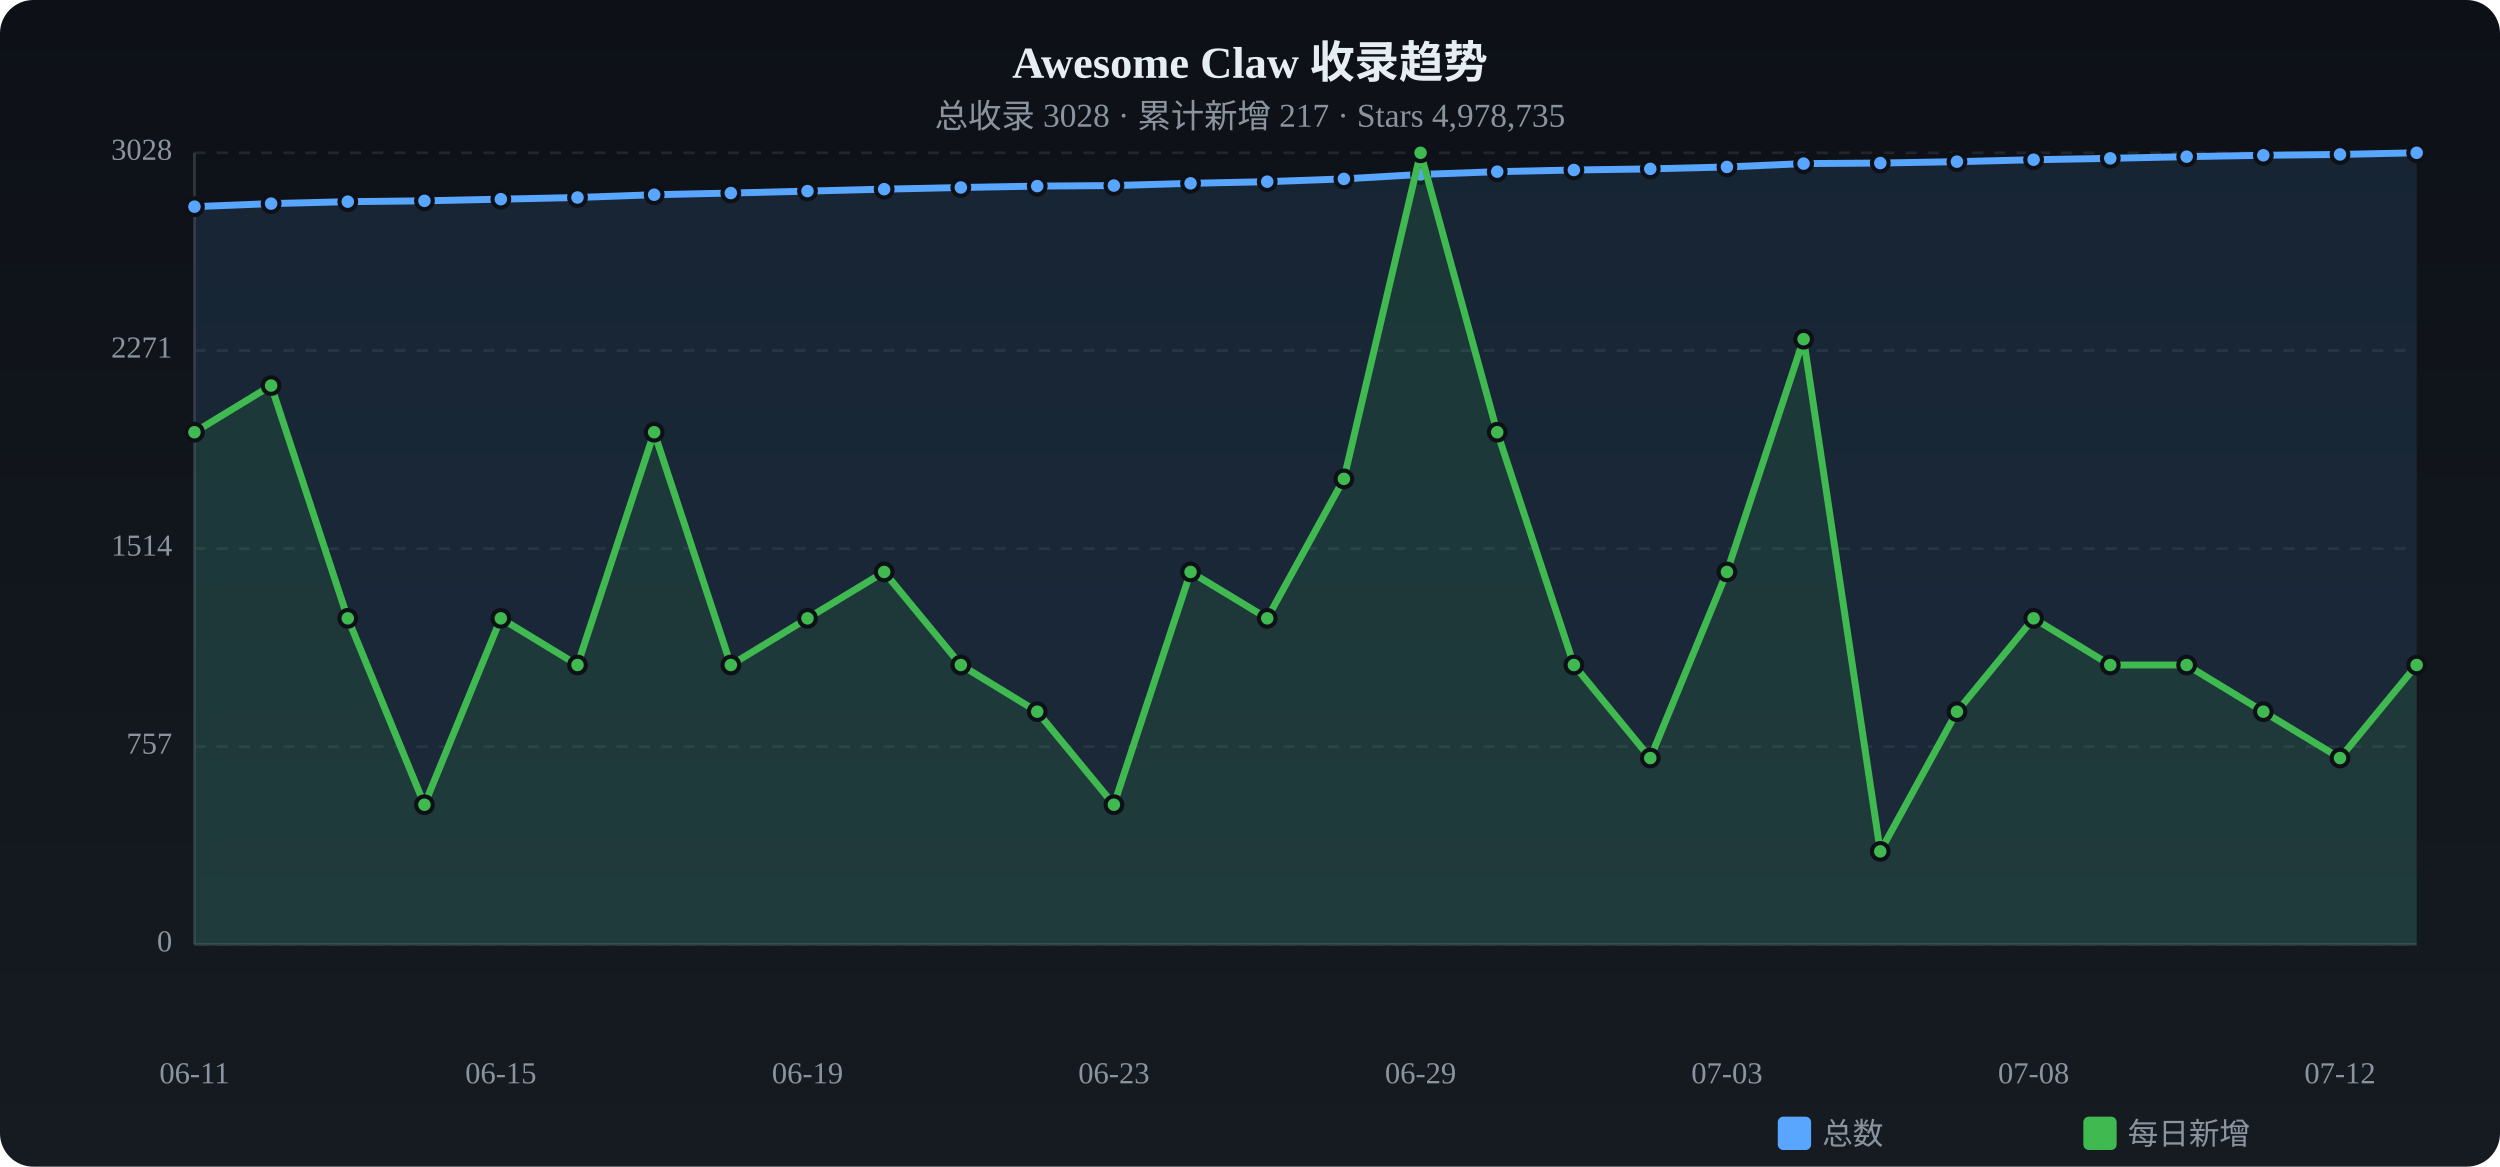
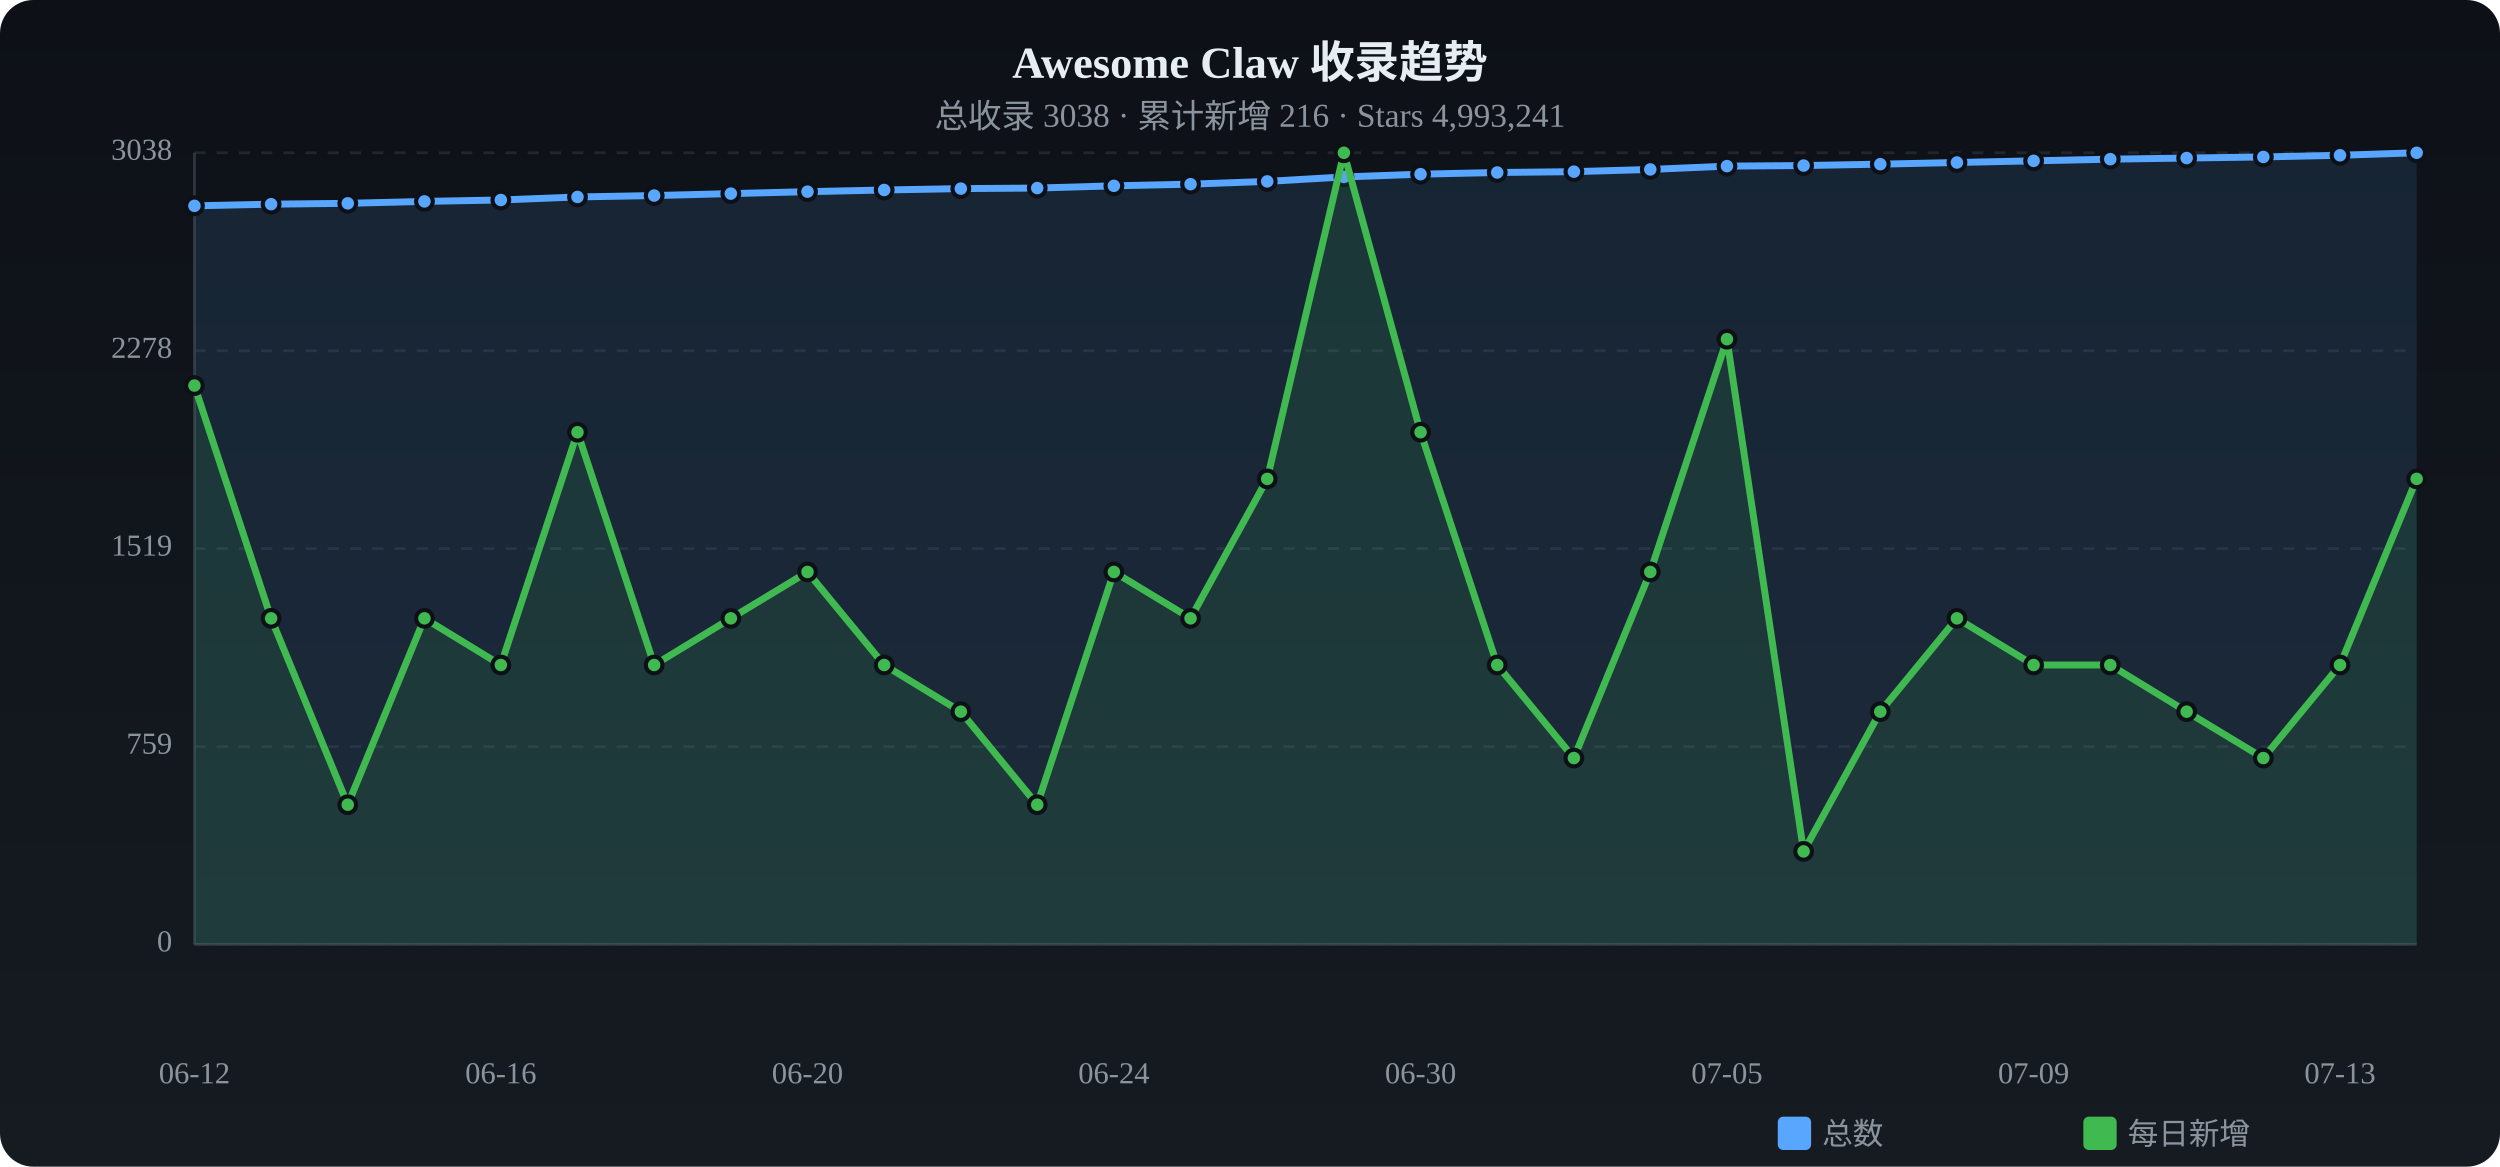
<svg xmlns="http://www.w3.org/2000/svg" viewBox="0 0 900 420" width="900" height="420">
  <defs>
    <linearGradient id="tbg" x1="0%" y1="0%" x2="0%" y2="100%">
      <stop offset="0%" stop-color="#0d1117" />
      <stop offset="100%" stop-color="#161b22" />
    </linearGradient>
  </defs>
  <rect width="900" height="420" rx="12" fill="url(#tbg)" />
  <text x="450.0" y="28" text-anchor="middle" fill="#e6edf3" font-size="16" font-weight="bold">Awesome Claw 收录趋势</text>
-   <text x="450.0" y="46" text-anchor="middle" fill="#8b949e" font-size="12">总收录 3028 · 累计新增 217 · Stars 4,978,735</text>
+   <text x="450.0" y="46" text-anchor="middle" fill="#8b949e" font-size="12">总收录 3038 · 累计新增 216 · Stars 4,993,241</text>
  <text x="62" y="340.0" text-anchor="end" fill="#8b949e" font-size="11" dominant-baseline="middle">0</text>
  <line x1="70" y1="340.0" x2="870" y2="340.0" stroke="#21262d" stroke-dasharray="4 4" />
-   <text x="62" y="268.8" text-anchor="end" fill="#8b949e" font-size="11" dominant-baseline="middle">757</text>
+   <text x="62" y="268.8" text-anchor="end" fill="#8b949e" font-size="11" dominant-baseline="middle">759</text>
  <line x1="70" y1="268.8" x2="870" y2="268.8" stroke="#21262d" stroke-dasharray="4 4" />
-   <text x="62" y="197.5" text-anchor="end" fill="#8b949e" font-size="11" dominant-baseline="middle">1514</text>
+   <text x="62" y="197.5" text-anchor="end" fill="#8b949e" font-size="11" dominant-baseline="middle">1519</text>
  <line x1="70" y1="197.5" x2="870" y2="197.5" stroke="#21262d" stroke-dasharray="4 4" />
-   <text x="62" y="126.2" text-anchor="end" fill="#8b949e" font-size="11" dominant-baseline="middle">2271</text>
-   <line x1="70" y1="126.2" x2="870" y2="126.2" stroke="#21262d" stroke-dasharray="4 4" />
-   <text x="62" y="55.0" text-anchor="end" fill="#8b949e" font-size="11" dominant-baseline="middle">3028</text>
+   <text x="62" y="126.3" text-anchor="end" fill="#8b949e" font-size="11" dominant-baseline="middle">2278</text>
+   <line x1="70" y1="126.3" x2="870" y2="126.3" stroke="#21262d" stroke-dasharray="4 4" />
+   <text x="62" y="55.0" text-anchor="end" fill="#8b949e" font-size="11" dominant-baseline="middle">3038</text>
  <line x1="70" y1="55.0" x2="870" y2="55.0" stroke="#21262d" stroke-dasharray="4 4" />
  <line x1="70" y1="55" x2="70" y2="340" stroke="#30363d" />
  <line x1="70" y1="340" x2="870" y2="340" stroke="#30363d" />
-   <path d="M70.0,74.4 L97.6,73.3 L125.2,72.6 L152.8,72.3 L180.3,71.7 L207.9,71.1 L235.5,70.1 L263.1,69.5 L290.7,68.8 L318.3,68.1 L345.9,67.5 L373.4,67.0 L401.0,66.8 L428.6,66.0 L456.2,65.4 L483.8,64.4 L511.4,62.8 L539.0,61.8 L566.6,61.2 L594.1,60.8 L621.7,60.1 L649.3,58.9 L676.9,58.7 L704.5,58.2 L732.1,57.5 L759.7,57.0 L787.2,56.4 L814.8,55.9 L842.4,55.6 L870.0,55.0 L870.0,340 L70.0,340 Z" fill="#58a6ff" opacity="0.12" />
-   <polyline points="70.0,74.4 97.6,73.3 125.2,72.6 152.8,72.3 180.3,71.7 207.9,71.1 235.5,70.1 263.1,69.5 290.7,68.8 318.3,68.1 345.9,67.5 373.4,67.0 401.0,66.8 428.6,66.0 456.2,65.4 483.8,64.4 511.4,62.8 539.0,61.8 566.6,61.2 594.1,60.8 621.7,60.1 649.3,58.9 676.9,58.7 704.5,58.2 732.1,57.5 759.7,57.0 787.2,56.4 814.8,55.9 842.4,55.6 870.0,55.0" fill="none" stroke="#58a6ff" stroke-width="2.5" stroke-linecap="round" stroke-linejoin="round" />
-   <circle cx="70.0" cy="74.4" r="3" fill="#58a6ff" stroke="#0d1117" stroke-width="1.5" />
-   <circle cx="97.6" cy="73.3" r="3" fill="#58a6ff" stroke="#0d1117" stroke-width="1.5" />
-   <circle cx="125.2" cy="72.6" r="3" fill="#58a6ff" stroke="#0d1117" stroke-width="1.5" />
-   <circle cx="152.8" cy="72.3" r="3" fill="#58a6ff" stroke="#0d1117" stroke-width="1.5" />
-   <circle cx="180.3" cy="71.7" r="3" fill="#58a6ff" stroke="#0d1117" stroke-width="1.5" />
-   <circle cx="207.9" cy="71.1" r="3" fill="#58a6ff" stroke="#0d1117" stroke-width="1.5" />
-   <circle cx="235.5" cy="70.1" r="3" fill="#58a6ff" stroke="#0d1117" stroke-width="1.5" />
-   <circle cx="263.1" cy="69.5" r="3" fill="#58a6ff" stroke="#0d1117" stroke-width="1.5" />
-   <circle cx="290.7" cy="68.8" r="3" fill="#58a6ff" stroke="#0d1117" stroke-width="1.5" />
-   <circle cx="318.3" cy="68.1" r="3" fill="#58a6ff" stroke="#0d1117" stroke-width="1.5" />
-   <circle cx="345.9" cy="67.5" r="3" fill="#58a6ff" stroke="#0d1117" stroke-width="1.5" />
-   <circle cx="373.4" cy="67.0" r="3" fill="#58a6ff" stroke="#0d1117" stroke-width="1.5" />
-   <circle cx="401.0" cy="66.8" r="3" fill="#58a6ff" stroke="#0d1117" stroke-width="1.5" />
-   <circle cx="428.6" cy="66.0" r="3" fill="#58a6ff" stroke="#0d1117" stroke-width="1.5" />
-   <circle cx="456.2" cy="65.4" r="3" fill="#58a6ff" stroke="#0d1117" stroke-width="1.5" />
-   <circle cx="483.8" cy="64.4" r="3" fill="#58a6ff" stroke="#0d1117" stroke-width="1.5" />
-   <circle cx="511.4" cy="62.8" r="3" fill="#58a6ff" stroke="#0d1117" stroke-width="1.5" />
-   <circle cx="539.0" cy="61.8" r="3" fill="#58a6ff" stroke="#0d1117" stroke-width="1.5" />
-   <circle cx="566.6" cy="61.2" r="3" fill="#58a6ff" stroke="#0d1117" stroke-width="1.5" />
-   <circle cx="594.1" cy="60.8" r="3" fill="#58a6ff" stroke="#0d1117" stroke-width="1.5" />
-   <circle cx="621.7" cy="60.1" r="3" fill="#58a6ff" stroke="#0d1117" stroke-width="1.5" />
-   <circle cx="649.3" cy="58.9" r="3" fill="#58a6ff" stroke="#0d1117" stroke-width="1.5" />
-   <circle cx="676.9" cy="58.7" r="3" fill="#58a6ff" stroke="#0d1117" stroke-width="1.5" />
-   <circle cx="704.5" cy="58.2" r="3" fill="#58a6ff" stroke="#0d1117" stroke-width="1.5" />
-   <circle cx="732.1" cy="57.5" r="3" fill="#58a6ff" stroke="#0d1117" stroke-width="1.5" />
-   <circle cx="759.7" cy="57.0" r="3" fill="#58a6ff" stroke="#0d1117" stroke-width="1.5" />
-   <circle cx="787.2" cy="56.4" r="3" fill="#58a6ff" stroke="#0d1117" stroke-width="1.5" />
-   <circle cx="814.8" cy="55.9" r="3" fill="#58a6ff" stroke="#0d1117" stroke-width="1.5" />
-   <circle cx="842.4" cy="55.6" r="3" fill="#58a6ff" stroke="#0d1117" stroke-width="1.5" />
+   <path d="M70.0,74.1 L97.6,73.5 L125.2,73.2 L152.8,72.5 L180.3,72.0 L207.9,70.9 L235.5,70.4 L263.1,69.7 L290.7,69.0 L318.3,68.4 L345.9,67.9 L373.4,67.7 L401.0,66.9 L428.6,66.3 L456.2,65.3 L483.8,63.7 L511.4,62.7 L539.0,62.1 L566.6,61.8 L594.1,61.0 L621.7,59.8 L649.3,59.6 L676.9,59.1 L704.5,58.5 L732.1,57.9 L759.7,57.3 L787.2,56.9 L814.8,56.5 L842.4,55.9 L870.0,55.0 L870.0,340 L70.0,340 Z" fill="#58a6ff" opacity="0.12" />
+   <polyline points="70.0,74.1 97.6,73.5 125.2,73.2 152.8,72.5 180.3,72.0 207.9,70.9 235.5,70.4 263.1,69.7 290.7,69.0 318.3,68.4 345.9,67.9 373.4,67.7 401.0,66.9 428.6,66.3 456.2,65.3 483.8,63.7 511.4,62.7 539.0,62.1 566.6,61.8 594.1,61.0 621.7,59.8 649.3,59.6 676.9,59.1 704.5,58.5 732.1,57.9 759.7,57.3 787.2,56.9 814.8,56.5 842.4,55.9 870.0,55.0" fill="none" stroke="#58a6ff" stroke-width="2.5" stroke-linecap="round" stroke-linejoin="round" />
+   <circle cx="70.0" cy="74.1" r="3" fill="#58a6ff" stroke="#0d1117" stroke-width="1.5" />
+   <circle cx="97.6" cy="73.5" r="3" fill="#58a6ff" stroke="#0d1117" stroke-width="1.5" />
+   <circle cx="125.2" cy="73.2" r="3" fill="#58a6ff" stroke="#0d1117" stroke-width="1.5" />
+   <circle cx="152.8" cy="72.5" r="3" fill="#58a6ff" stroke="#0d1117" stroke-width="1.5" />
+   <circle cx="180.3" cy="72.0" r="3" fill="#58a6ff" stroke="#0d1117" stroke-width="1.5" />
+   <circle cx="207.9" cy="70.9" r="3" fill="#58a6ff" stroke="#0d1117" stroke-width="1.5" />
+   <circle cx="235.5" cy="70.4" r="3" fill="#58a6ff" stroke="#0d1117" stroke-width="1.5" />
+   <circle cx="263.1" cy="69.7" r="3" fill="#58a6ff" stroke="#0d1117" stroke-width="1.5" />
+   <circle cx="290.7" cy="69.0" r="3" fill="#58a6ff" stroke="#0d1117" stroke-width="1.5" />
+   <circle cx="318.3" cy="68.4" r="3" fill="#58a6ff" stroke="#0d1117" stroke-width="1.5" />
+   <circle cx="345.9" cy="67.9" r="3" fill="#58a6ff" stroke="#0d1117" stroke-width="1.5" />
+   <circle cx="373.4" cy="67.7" r="3" fill="#58a6ff" stroke="#0d1117" stroke-width="1.5" />
+   <circle cx="401.0" cy="66.9" r="3" fill="#58a6ff" stroke="#0d1117" stroke-width="1.5" />
+   <circle cx="428.6" cy="66.3" r="3" fill="#58a6ff" stroke="#0d1117" stroke-width="1.5" />
+   <circle cx="456.2" cy="65.3" r="3" fill="#58a6ff" stroke="#0d1117" stroke-width="1.5" />
+   <circle cx="483.8" cy="63.7" r="3" fill="#58a6ff" stroke="#0d1117" stroke-width="1.5" />
+   <circle cx="511.4" cy="62.7" r="3" fill="#58a6ff" stroke="#0d1117" stroke-width="1.5" />
+   <circle cx="539.0" cy="62.1" r="3" fill="#58a6ff" stroke="#0d1117" stroke-width="1.5" />
+   <circle cx="566.6" cy="61.8" r="3" fill="#58a6ff" stroke="#0d1117" stroke-width="1.5" />
+   <circle cx="594.1" cy="61.0" r="3" fill="#58a6ff" stroke="#0d1117" stroke-width="1.5" />
+   <circle cx="621.7" cy="59.8" r="3" fill="#58a6ff" stroke="#0d1117" stroke-width="1.5" />
+   <circle cx="649.3" cy="59.6" r="3" fill="#58a6ff" stroke="#0d1117" stroke-width="1.5" />
+   <circle cx="676.9" cy="59.1" r="3" fill="#58a6ff" stroke="#0d1117" stroke-width="1.5" />
+   <circle cx="704.5" cy="58.5" r="3" fill="#58a6ff" stroke="#0d1117" stroke-width="1.5" />
+   <circle cx="732.1" cy="57.9" r="3" fill="#58a6ff" stroke="#0d1117" stroke-width="1.5" />
+   <circle cx="759.7" cy="57.3" r="3" fill="#58a6ff" stroke="#0d1117" stroke-width="1.5" />
+   <circle cx="787.2" cy="56.9" r="3" fill="#58a6ff" stroke="#0d1117" stroke-width="1.5" />
+   <circle cx="814.8" cy="56.5" r="3" fill="#58a6ff" stroke="#0d1117" stroke-width="1.5" />
+   <circle cx="842.4" cy="55.9" r="3" fill="#58a6ff" stroke="#0d1117" stroke-width="1.5" />
  <circle cx="870.0" cy="55.0" r="3" fill="#58a6ff" stroke="#0d1117" stroke-width="1.5" />
-   <path d="M70.0,155.6 L97.6,138.8 L125.2,222.6 L152.8,289.7 L180.3,222.6 L207.9,239.4 L235.5,155.6 L263.1,239.4 L290.7,222.6 L318.3,205.9 L345.9,239.4 L373.4,256.2 L401.0,289.7 L428.6,205.9 L456.2,222.6 L483.8,172.4 L511.4,55.0 L539.0,155.6 L566.6,239.4 L594.1,272.9 L621.7,205.9 L649.3,122.1 L676.9,306.5 L704.5,256.2 L732.1,222.6 L759.7,239.4 L787.2,239.4 L814.8,256.2 L842.4,272.9 L870.0,239.4 L870.0,340 L70.0,340 Z" fill="#3fb950" opacity="0.12" />
-   <polyline points="70.0,155.6 97.6,138.8 125.2,222.6 152.8,289.7 180.3,222.6 207.9,239.4 235.5,155.6 263.1,239.4 290.7,222.6 318.3,205.9 345.9,239.4 373.4,256.2 401.0,289.7 428.6,205.9 456.2,222.6 483.8,172.4 511.4,55.0 539.0,155.6 566.6,239.4 594.1,272.9 621.7,205.9 649.3,122.1 676.9,306.5 704.5,256.2 732.1,222.6 759.7,239.4 787.2,239.4 814.8,256.2 842.4,272.9 870.0,239.4" fill="none" stroke="#3fb950" stroke-width="2.5" stroke-linecap="round" stroke-linejoin="round" />
-   <circle cx="70.0" cy="155.6" r="3" fill="#3fb950" stroke="#0d1117" stroke-width="1.5" />
-   <circle cx="97.6" cy="138.8" r="3" fill="#3fb950" stroke="#0d1117" stroke-width="1.5" />
-   <circle cx="125.2" cy="222.6" r="3" fill="#3fb950" stroke="#0d1117" stroke-width="1.5" />
-   <circle cx="152.8" cy="289.7" r="3" fill="#3fb950" stroke="#0d1117" stroke-width="1.5" />
-   <circle cx="180.3" cy="222.6" r="3" fill="#3fb950" stroke="#0d1117" stroke-width="1.5" />
-   <circle cx="207.9" cy="239.4" r="3" fill="#3fb950" stroke="#0d1117" stroke-width="1.5" />
-   <circle cx="235.5" cy="155.6" r="3" fill="#3fb950" stroke="#0d1117" stroke-width="1.5" />
-   <circle cx="263.1" cy="239.4" r="3" fill="#3fb950" stroke="#0d1117" stroke-width="1.5" />
-   <circle cx="290.7" cy="222.6" r="3" fill="#3fb950" stroke="#0d1117" stroke-width="1.5" />
-   <circle cx="318.3" cy="205.9" r="3" fill="#3fb950" stroke="#0d1117" stroke-width="1.5" />
-   <circle cx="345.9" cy="239.4" r="3" fill="#3fb950" stroke="#0d1117" stroke-width="1.5" />
-   <circle cx="373.4" cy="256.2" r="3" fill="#3fb950" stroke="#0d1117" stroke-width="1.5" />
-   <circle cx="401.0" cy="289.7" r="3" fill="#3fb950" stroke="#0d1117" stroke-width="1.5" />
-   <circle cx="428.6" cy="205.9" r="3" fill="#3fb950" stroke="#0d1117" stroke-width="1.5" />
-   <circle cx="456.2" cy="222.6" r="3" fill="#3fb950" stroke="#0d1117" stroke-width="1.5" />
-   <circle cx="483.8" cy="172.4" r="3" fill="#3fb950" stroke="#0d1117" stroke-width="1.5" />
-   <circle cx="511.4" cy="55.0" r="3" fill="#3fb950" stroke="#0d1117" stroke-width="1.5" />
-   <circle cx="539.0" cy="155.6" r="3" fill="#3fb950" stroke="#0d1117" stroke-width="1.5" />
-   <circle cx="566.6" cy="239.4" r="3" fill="#3fb950" stroke="#0d1117" stroke-width="1.5" />
-   <circle cx="594.1" cy="272.9" r="3" fill="#3fb950" stroke="#0d1117" stroke-width="1.5" />
-   <circle cx="621.7" cy="205.9" r="3" fill="#3fb950" stroke="#0d1117" stroke-width="1.5" />
-   <circle cx="649.3" cy="122.1" r="3" fill="#3fb950" stroke="#0d1117" stroke-width="1.5" />
-   <circle cx="676.9" cy="306.5" r="3" fill="#3fb950" stroke="#0d1117" stroke-width="1.5" />
-   <circle cx="704.5" cy="256.2" r="3" fill="#3fb950" stroke="#0d1117" stroke-width="1.5" />
-   <circle cx="732.1" cy="222.6" r="3" fill="#3fb950" stroke="#0d1117" stroke-width="1.5" />
+   <path d="M70.0,138.8 L97.6,222.6 L125.2,289.7 L152.8,222.6 L180.3,239.4 L207.9,155.6 L235.5,239.4 L263.1,222.6 L290.7,205.9 L318.3,239.4 L345.9,256.2 L373.4,289.7 L401.0,205.9 L428.6,222.6 L456.2,172.4 L483.8,55.0 L511.4,155.6 L539.0,239.4 L566.6,272.9 L594.1,205.9 L621.7,122.1 L649.3,306.5 L676.9,256.2 L704.5,222.6 L732.1,239.4 L759.7,239.4 L787.2,256.2 L814.8,272.9 L842.4,239.4 L870.0,172.4 L870.0,340 L70.0,340 Z" fill="#3fb950" opacity="0.12" />
+   <polyline points="70.0,138.8 97.6,222.6 125.2,289.7 152.8,222.6 180.3,239.4 207.9,155.6 235.5,239.4 263.1,222.6 290.7,205.9 318.3,239.4 345.9,256.2 373.4,289.7 401.0,205.9 428.6,222.6 456.2,172.4 483.8,55.0 511.4,155.6 539.0,239.4 566.6,272.9 594.1,205.9 621.7,122.1 649.3,306.5 676.9,256.2 704.5,222.6 732.1,239.4 759.7,239.4 787.2,256.2 814.8,272.9 842.4,239.4 870.0,172.4" fill="none" stroke="#3fb950" stroke-width="2.5" stroke-linecap="round" stroke-linejoin="round" />
+   <circle cx="70.0" cy="138.8" r="3" fill="#3fb950" stroke="#0d1117" stroke-width="1.5" />
+   <circle cx="97.6" cy="222.6" r="3" fill="#3fb950" stroke="#0d1117" stroke-width="1.5" />
+   <circle cx="125.2" cy="289.7" r="3" fill="#3fb950" stroke="#0d1117" stroke-width="1.5" />
+   <circle cx="152.8" cy="222.6" r="3" fill="#3fb950" stroke="#0d1117" stroke-width="1.5" />
+   <circle cx="180.3" cy="239.4" r="3" fill="#3fb950" stroke="#0d1117" stroke-width="1.5" />
+   <circle cx="207.9" cy="155.6" r="3" fill="#3fb950" stroke="#0d1117" stroke-width="1.5" />
+   <circle cx="235.5" cy="239.4" r="3" fill="#3fb950" stroke="#0d1117" stroke-width="1.5" />
+   <circle cx="263.1" cy="222.6" r="3" fill="#3fb950" stroke="#0d1117" stroke-width="1.5" />
+   <circle cx="290.7" cy="205.9" r="3" fill="#3fb950" stroke="#0d1117" stroke-width="1.5" />
+   <circle cx="318.3" cy="239.4" r="3" fill="#3fb950" stroke="#0d1117" stroke-width="1.5" />
+   <circle cx="345.9" cy="256.2" r="3" fill="#3fb950" stroke="#0d1117" stroke-width="1.5" />
+   <circle cx="373.4" cy="289.7" r="3" fill="#3fb950" stroke="#0d1117" stroke-width="1.5" />
+   <circle cx="401.0" cy="205.9" r="3" fill="#3fb950" stroke="#0d1117" stroke-width="1.5" />
+   <circle cx="428.6" cy="222.6" r="3" fill="#3fb950" stroke="#0d1117" stroke-width="1.5" />
+   <circle cx="456.2" cy="172.4" r="3" fill="#3fb950" stroke="#0d1117" stroke-width="1.5" />
+   <circle cx="483.8" cy="55.0" r="3" fill="#3fb950" stroke="#0d1117" stroke-width="1.5" />
+   <circle cx="511.4" cy="155.6" r="3" fill="#3fb950" stroke="#0d1117" stroke-width="1.5" />
+   <circle cx="539.0" cy="239.4" r="3" fill="#3fb950" stroke="#0d1117" stroke-width="1.5" />
+   <circle cx="566.6" cy="272.9" r="3" fill="#3fb950" stroke="#0d1117" stroke-width="1.5" />
+   <circle cx="594.1" cy="205.9" r="3" fill="#3fb950" stroke="#0d1117" stroke-width="1.5" />
+   <circle cx="621.7" cy="122.1" r="3" fill="#3fb950" stroke="#0d1117" stroke-width="1.5" />
+   <circle cx="649.3" cy="306.5" r="3" fill="#3fb950" stroke="#0d1117" stroke-width="1.5" />
+   <circle cx="676.9" cy="256.2" r="3" fill="#3fb950" stroke="#0d1117" stroke-width="1.5" />
+   <circle cx="704.5" cy="222.6" r="3" fill="#3fb950" stroke="#0d1117" stroke-width="1.5" />
+   <circle cx="732.1" cy="239.4" r="3" fill="#3fb950" stroke="#0d1117" stroke-width="1.5" />
  <circle cx="759.7" cy="239.4" r="3" fill="#3fb950" stroke="#0d1117" stroke-width="1.5" />
-   <circle cx="787.2" cy="239.4" r="3" fill="#3fb950" stroke="#0d1117" stroke-width="1.5" />
-   <circle cx="814.8" cy="256.2" r="3" fill="#3fb950" stroke="#0d1117" stroke-width="1.5" />
-   <circle cx="842.4" cy="272.9" r="3" fill="#3fb950" stroke="#0d1117" stroke-width="1.5" />
-   <circle cx="870.0" cy="239.4" r="3" fill="#3fb950" stroke="#0d1117" stroke-width="1.5" />
-   <text x="70.0" y="390" text-anchor="middle" fill="#8b949e" font-size="11">06-11</text>
-   <text x="180.3" y="390" text-anchor="middle" fill="#8b949e" font-size="11">06-15</text>
-   <text x="290.7" y="390" text-anchor="middle" fill="#8b949e" font-size="11">06-19</text>
-   <text x="401.0" y="390" text-anchor="middle" fill="#8b949e" font-size="11">06-23</text>
-   <text x="511.4" y="390" text-anchor="middle" fill="#8b949e" font-size="11">06-29</text>
-   <text x="621.7" y="390" text-anchor="middle" fill="#8b949e" font-size="11">07-03</text>
-   <text x="732.1" y="390" text-anchor="middle" fill="#8b949e" font-size="11">07-08</text>
-   <text x="842.4" y="390" text-anchor="middle" fill="#8b949e" font-size="11">07-12</text>
+   <circle cx="787.2" cy="256.2" r="3" fill="#3fb950" stroke="#0d1117" stroke-width="1.5" />
+   <circle cx="814.8" cy="272.9" r="3" fill="#3fb950" stroke="#0d1117" stroke-width="1.5" />
+   <circle cx="842.4" cy="239.4" r="3" fill="#3fb950" stroke="#0d1117" stroke-width="1.5" />
+   <circle cx="870.0" cy="172.4" r="3" fill="#3fb950" stroke="#0d1117" stroke-width="1.5" />
+   <text x="70.0" y="390" text-anchor="middle" fill="#8b949e" font-size="11">06-12</text>
+   <text x="180.3" y="390" text-anchor="middle" fill="#8b949e" font-size="11">06-16</text>
+   <text x="290.7" y="390" text-anchor="middle" fill="#8b949e" font-size="11">06-20</text>
+   <text x="401.0" y="390" text-anchor="middle" fill="#8b949e" font-size="11">06-24</text>
+   <text x="511.4" y="390" text-anchor="middle" fill="#8b949e" font-size="11">06-30</text>
+   <text x="621.7" y="390" text-anchor="middle" fill="#8b949e" font-size="11">07-05</text>
+   <text x="732.1" y="390" text-anchor="middle" fill="#8b949e" font-size="11">07-09</text>
+   <text x="842.4" y="390" text-anchor="middle" fill="#8b949e" font-size="11">07-13</text>
  <rect x="640" y="402" width="12" height="12" rx="2" fill="#58a6ff" />
  <text x="656" y="412" fill="#8b949e" font-size="11">总数</text>
  <rect x="750" y="402" width="12" height="12" rx="2" fill="#3fb950" />
  <text x="766" y="412" fill="#8b949e" font-size="11">每日新增</text>
</svg>
